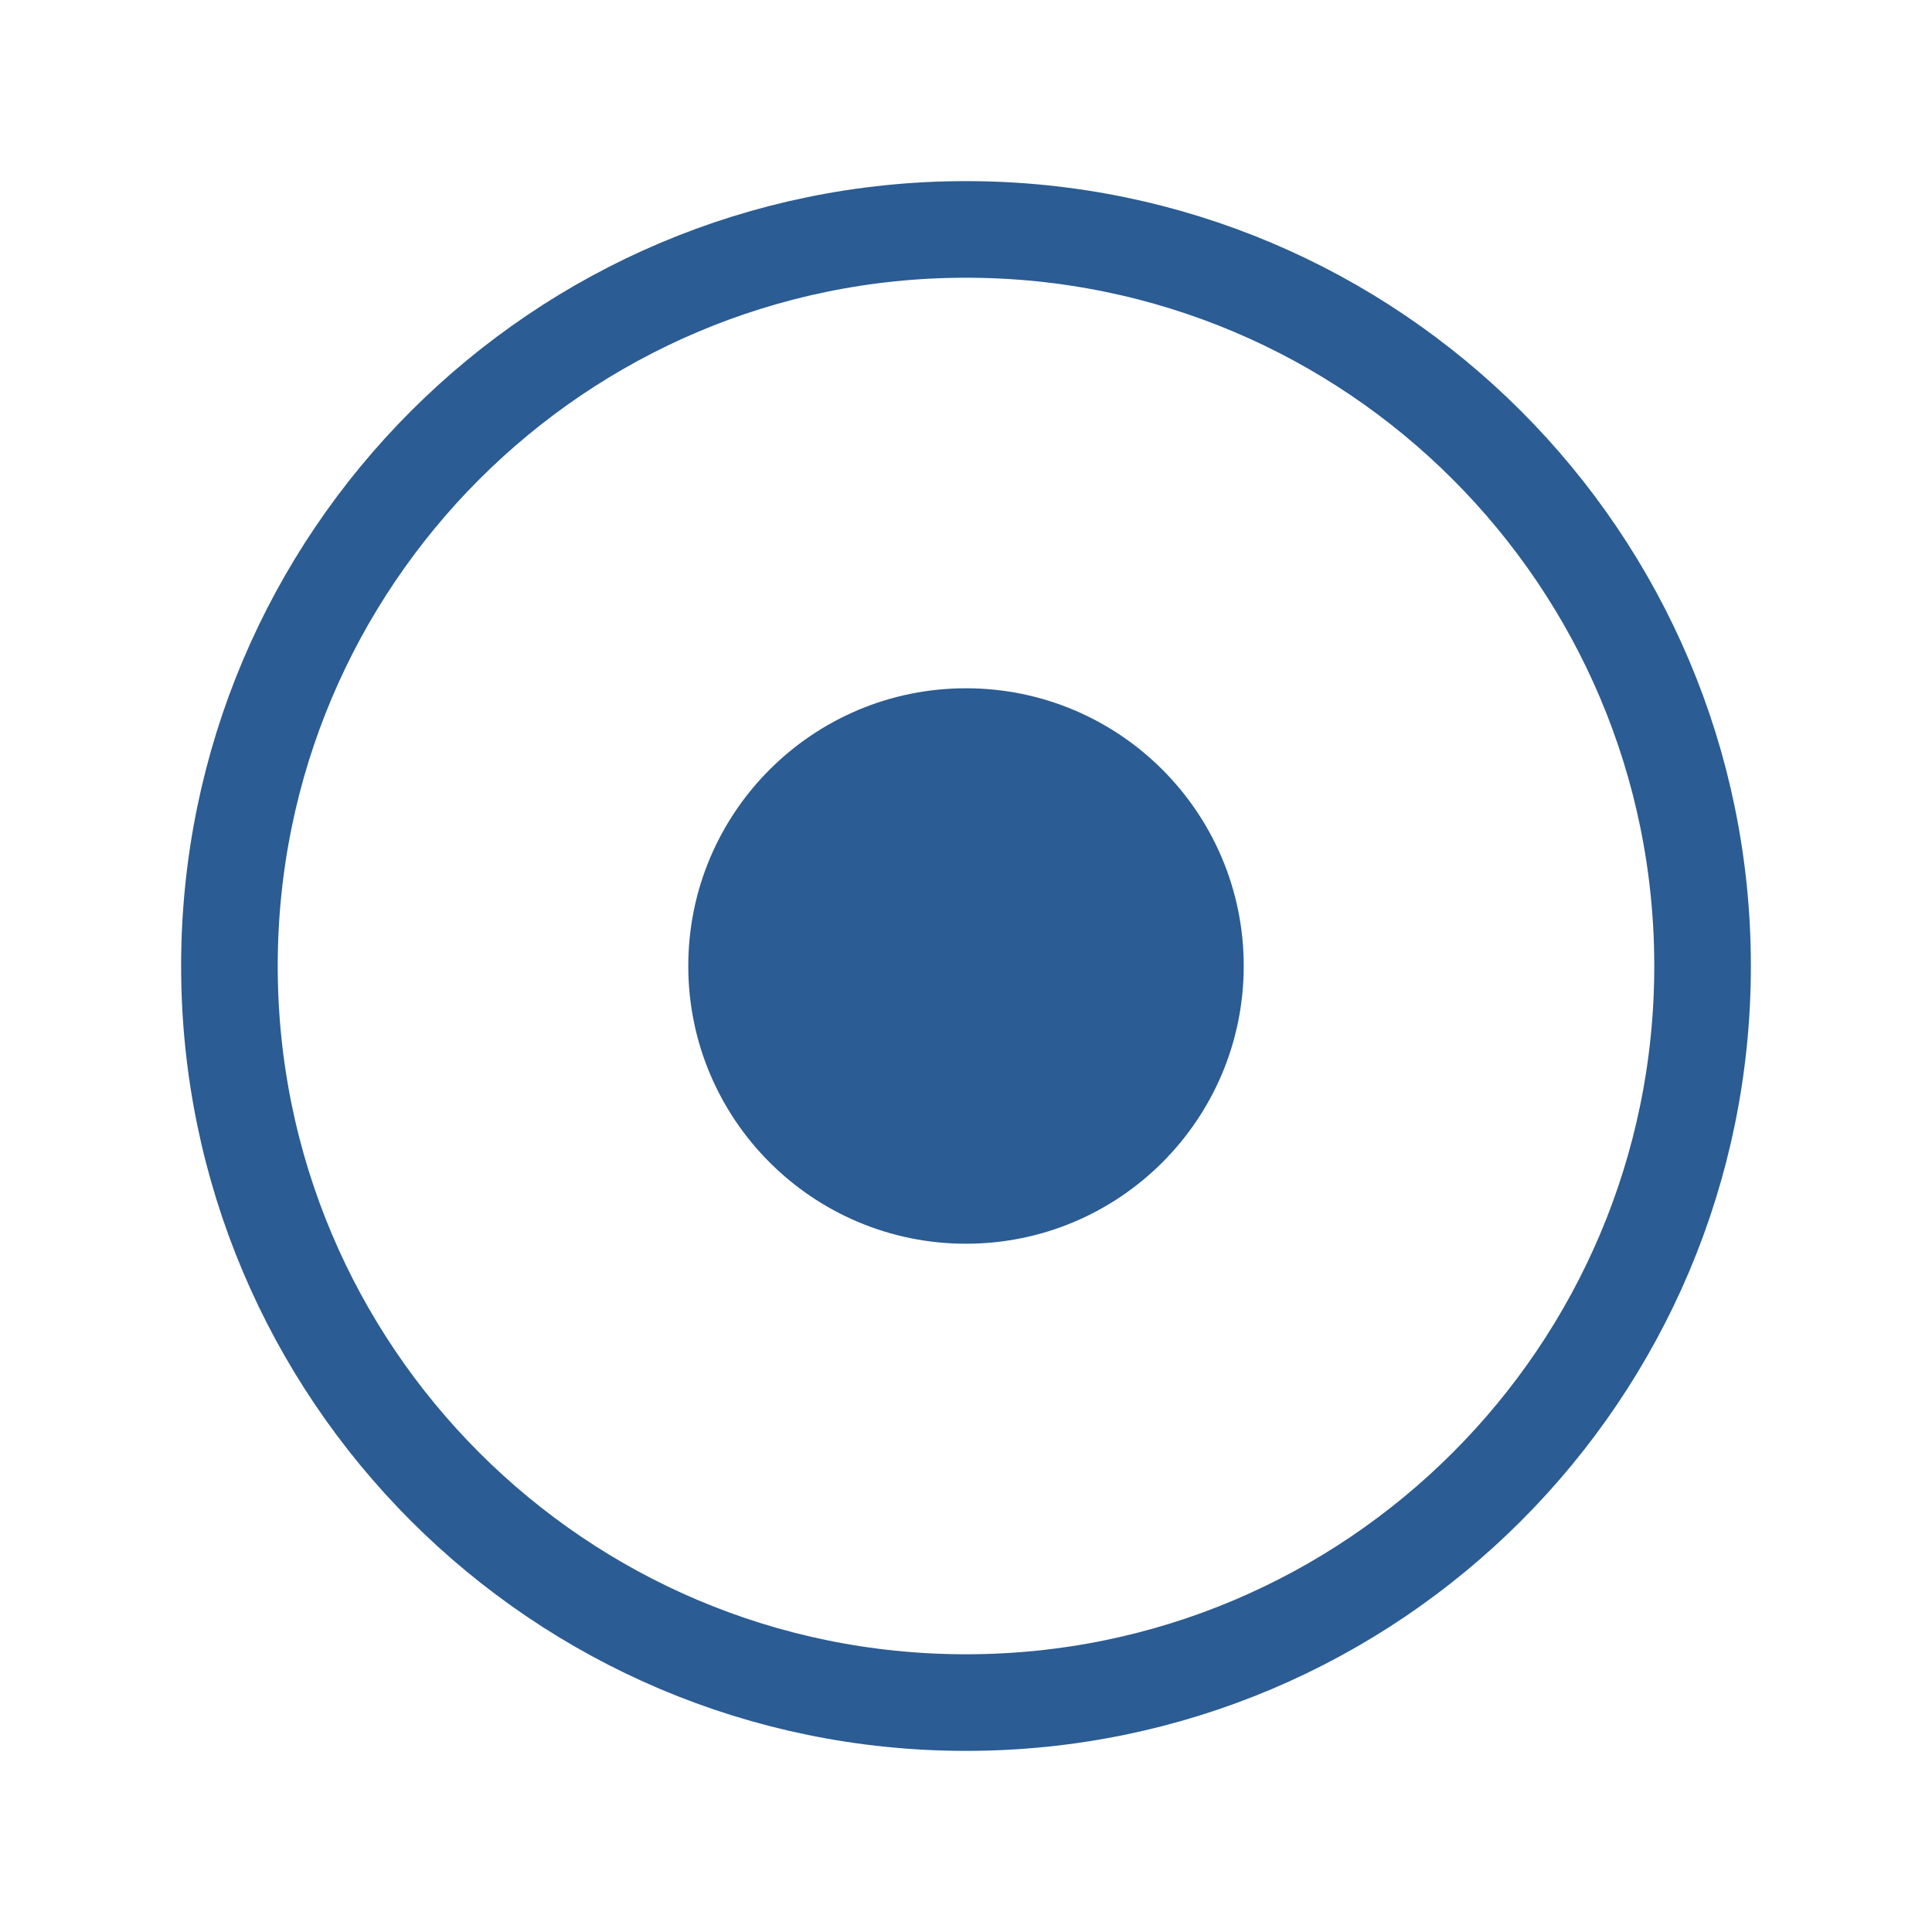
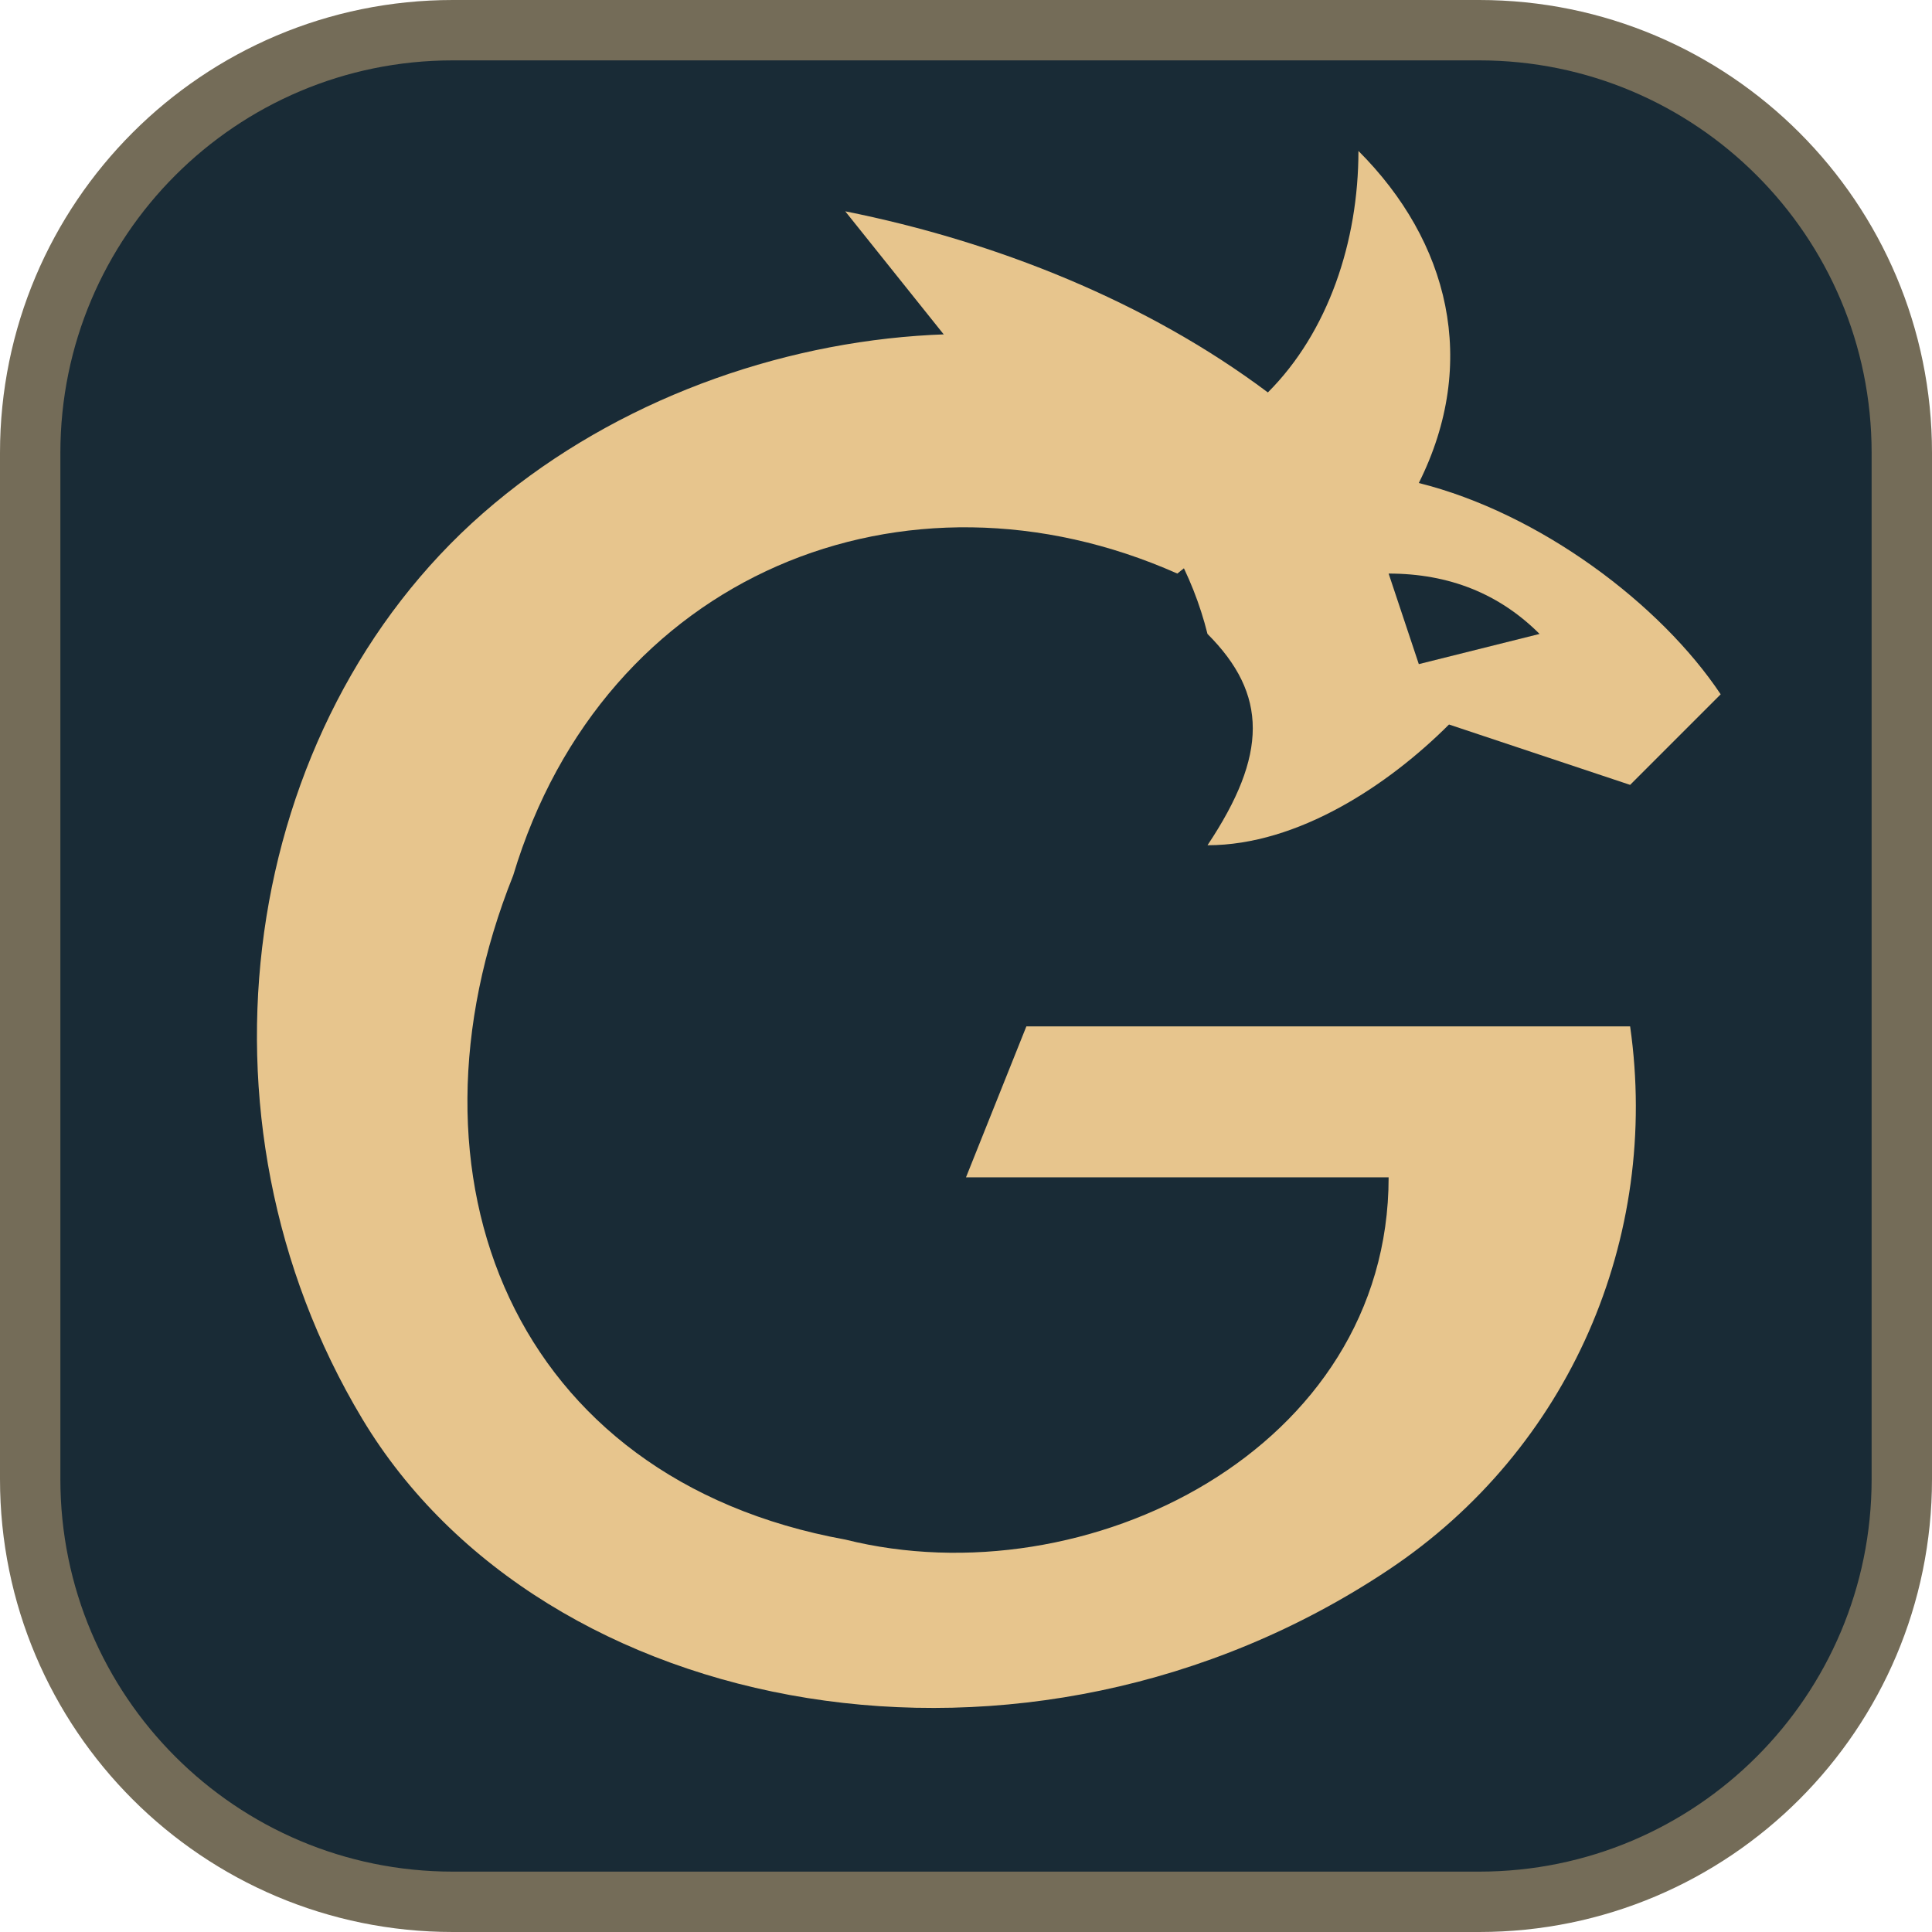
- <svg xmlns="http://www.w3.org/2000/svg" viewBox="0 0 32 32" width="32" height="32">
-   <style>.ring{fill:none;stroke:#2b5c93;stroke-width:1.6}.dot{fill:#2b5c93}@media (prefers-color-scheme: dark){.ring{stroke:#8fb5e3}.dot{fill:#8fb5e3}}</style>
-   <circle class="ring" cx="16" cy="16" r="12.2" />
-   <circle class="dot" cx="16" cy="16" r="4.6" />
+ <svg xmlns="http://www.w3.org/2000/svg" width="64" height="64" viewBox="0 0 64 64">
+   <rect id="icon-background" x="1" y="1" width="62" height="62" rx="14" fill="#192B36" stroke="#746C58" stroke-width="2" />
+   <g fill="#E7C58D">
+     <path d="M44 15C37 9 24 10 16 17C8 24 6 37 12 47C18 57 34 60 46 52C52 48 55 41 54 34H34L32 39H46C46 48 36 53 28 51C17 49 13 39 17 29C20 19 30 15 39 19Z" />
+     <path d="M40 21C39 17 36 14 32 12L28 7C33 8 38 10 42 13C44 11 45 8 45 5C48 8 49 12 47 16C51 17 55 20 57 23L54 26L48 24C46 26 43 28 40 28C42 25 42 23 40 21Z" />
+   </g>
+   <path d="M46 19Q49 19 51 21L47 22Z" fill="#192B36" />
</svg>
